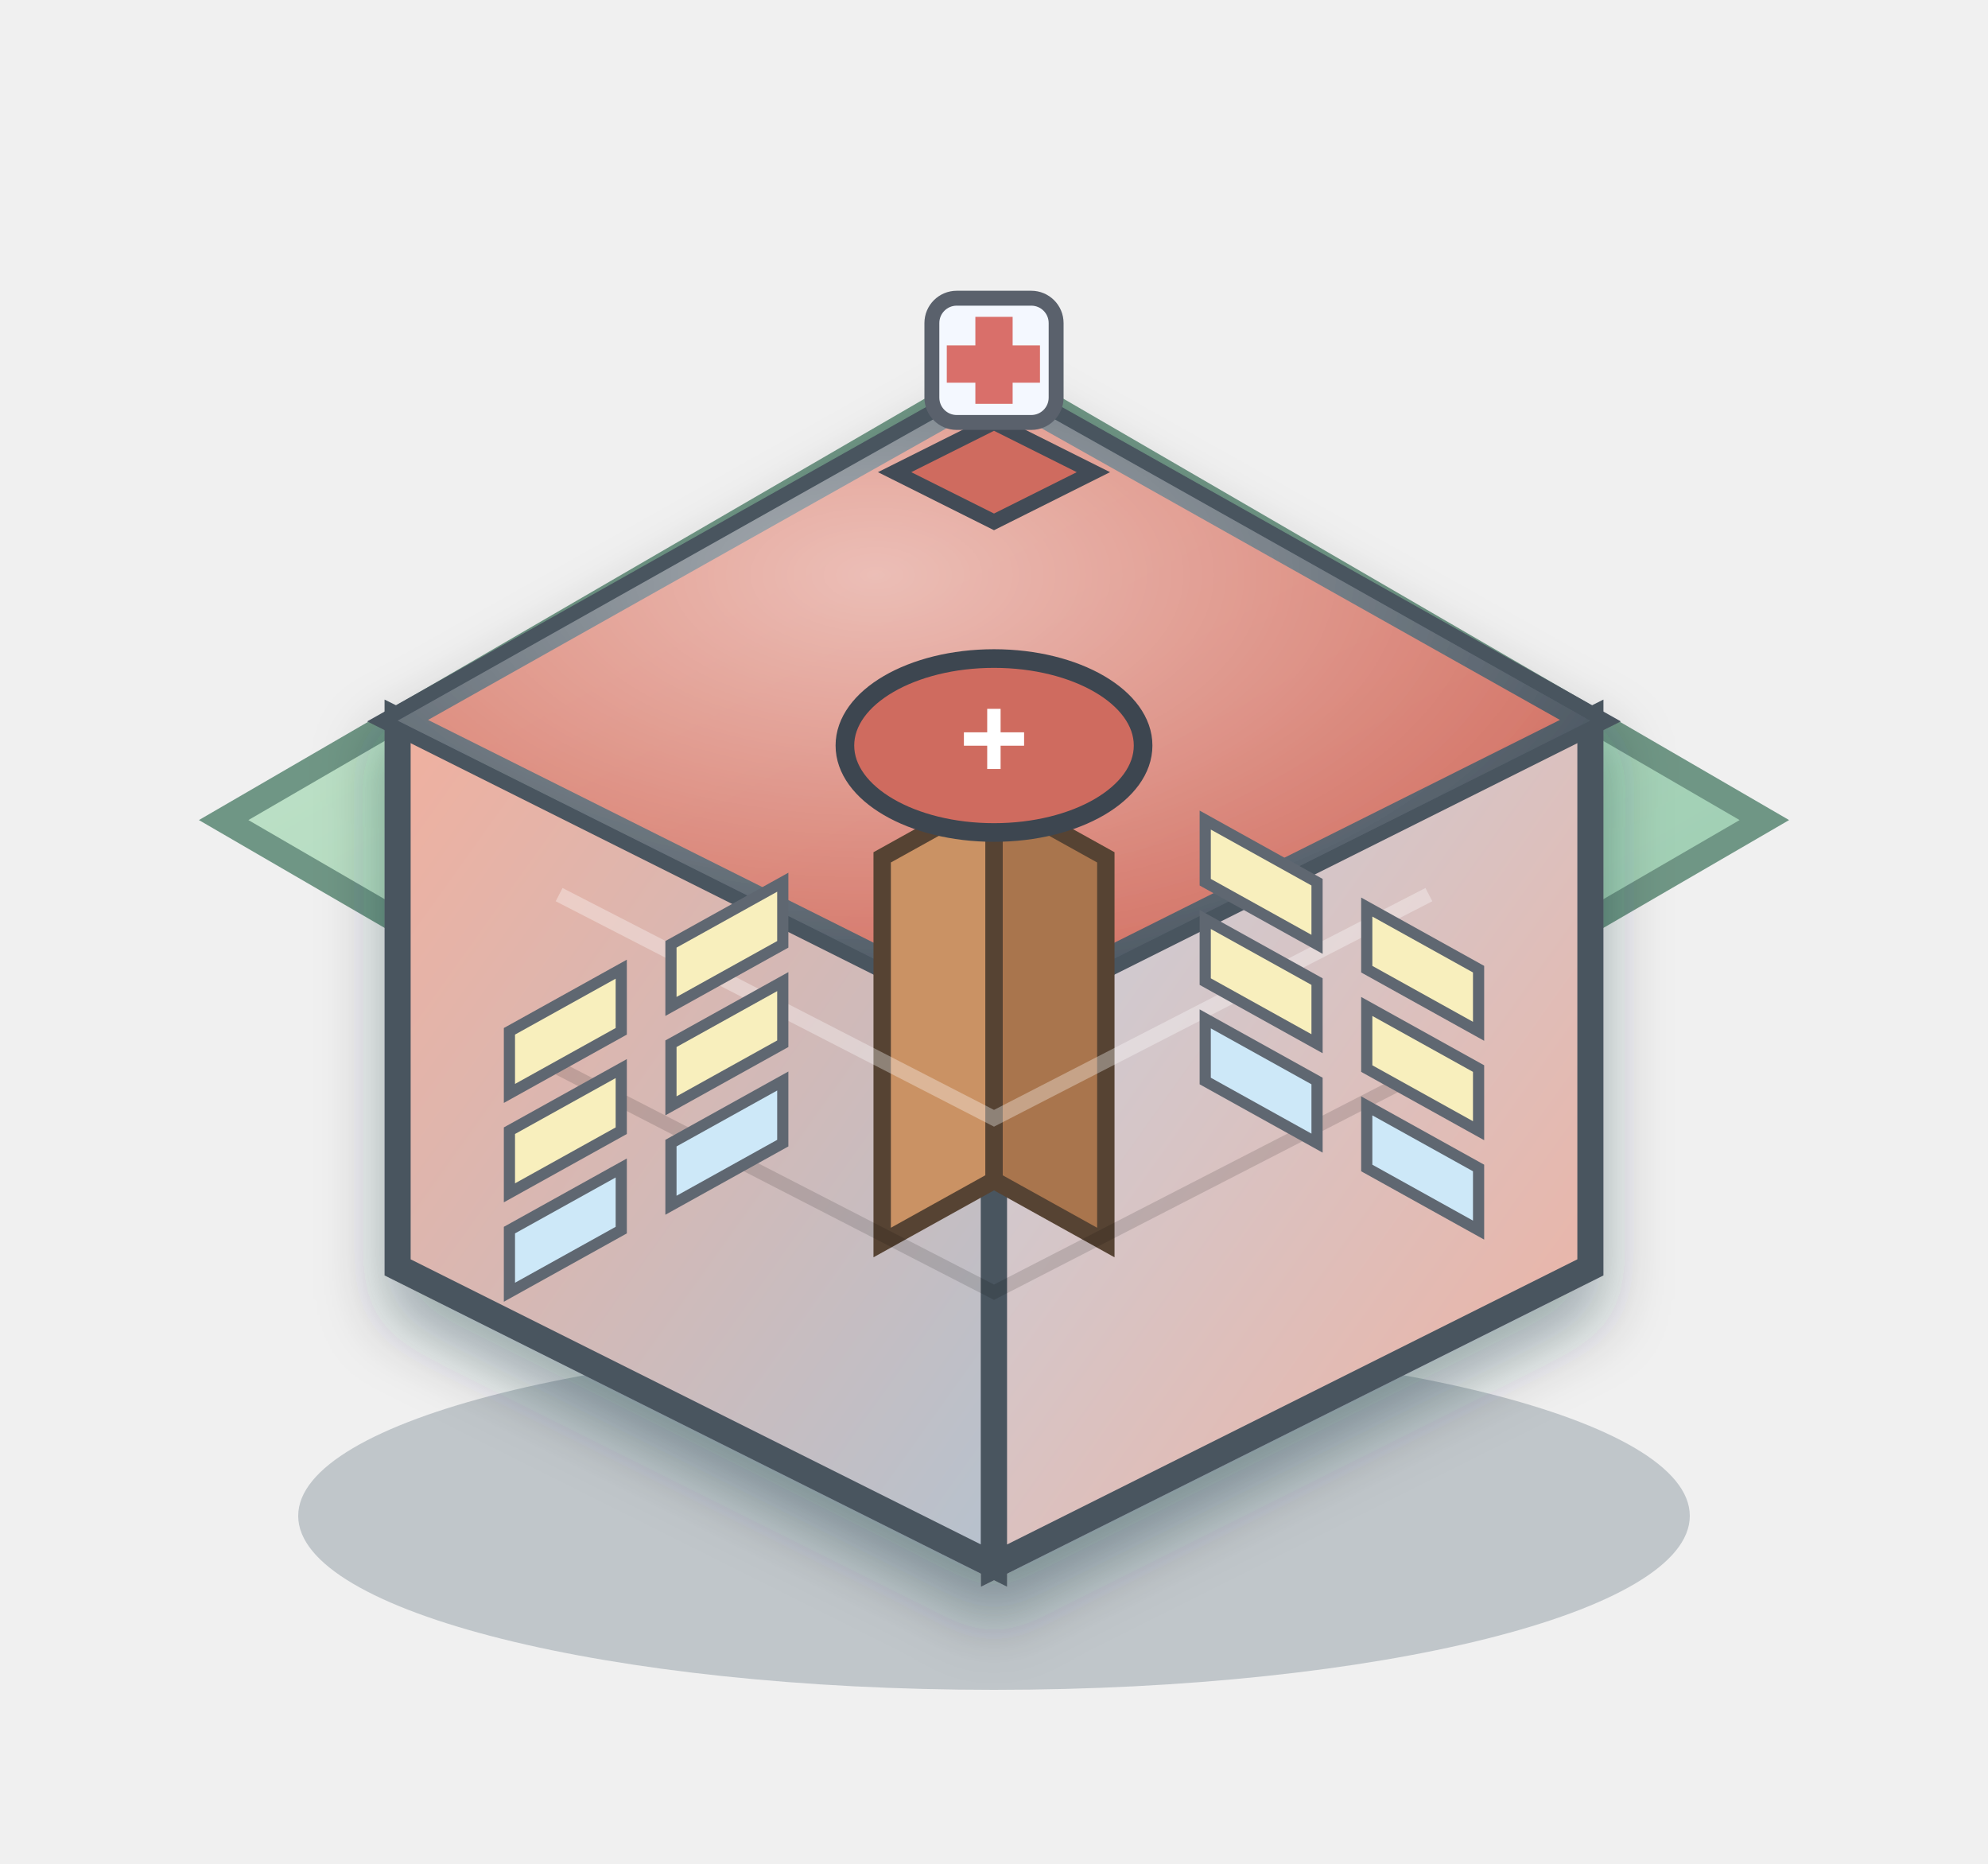
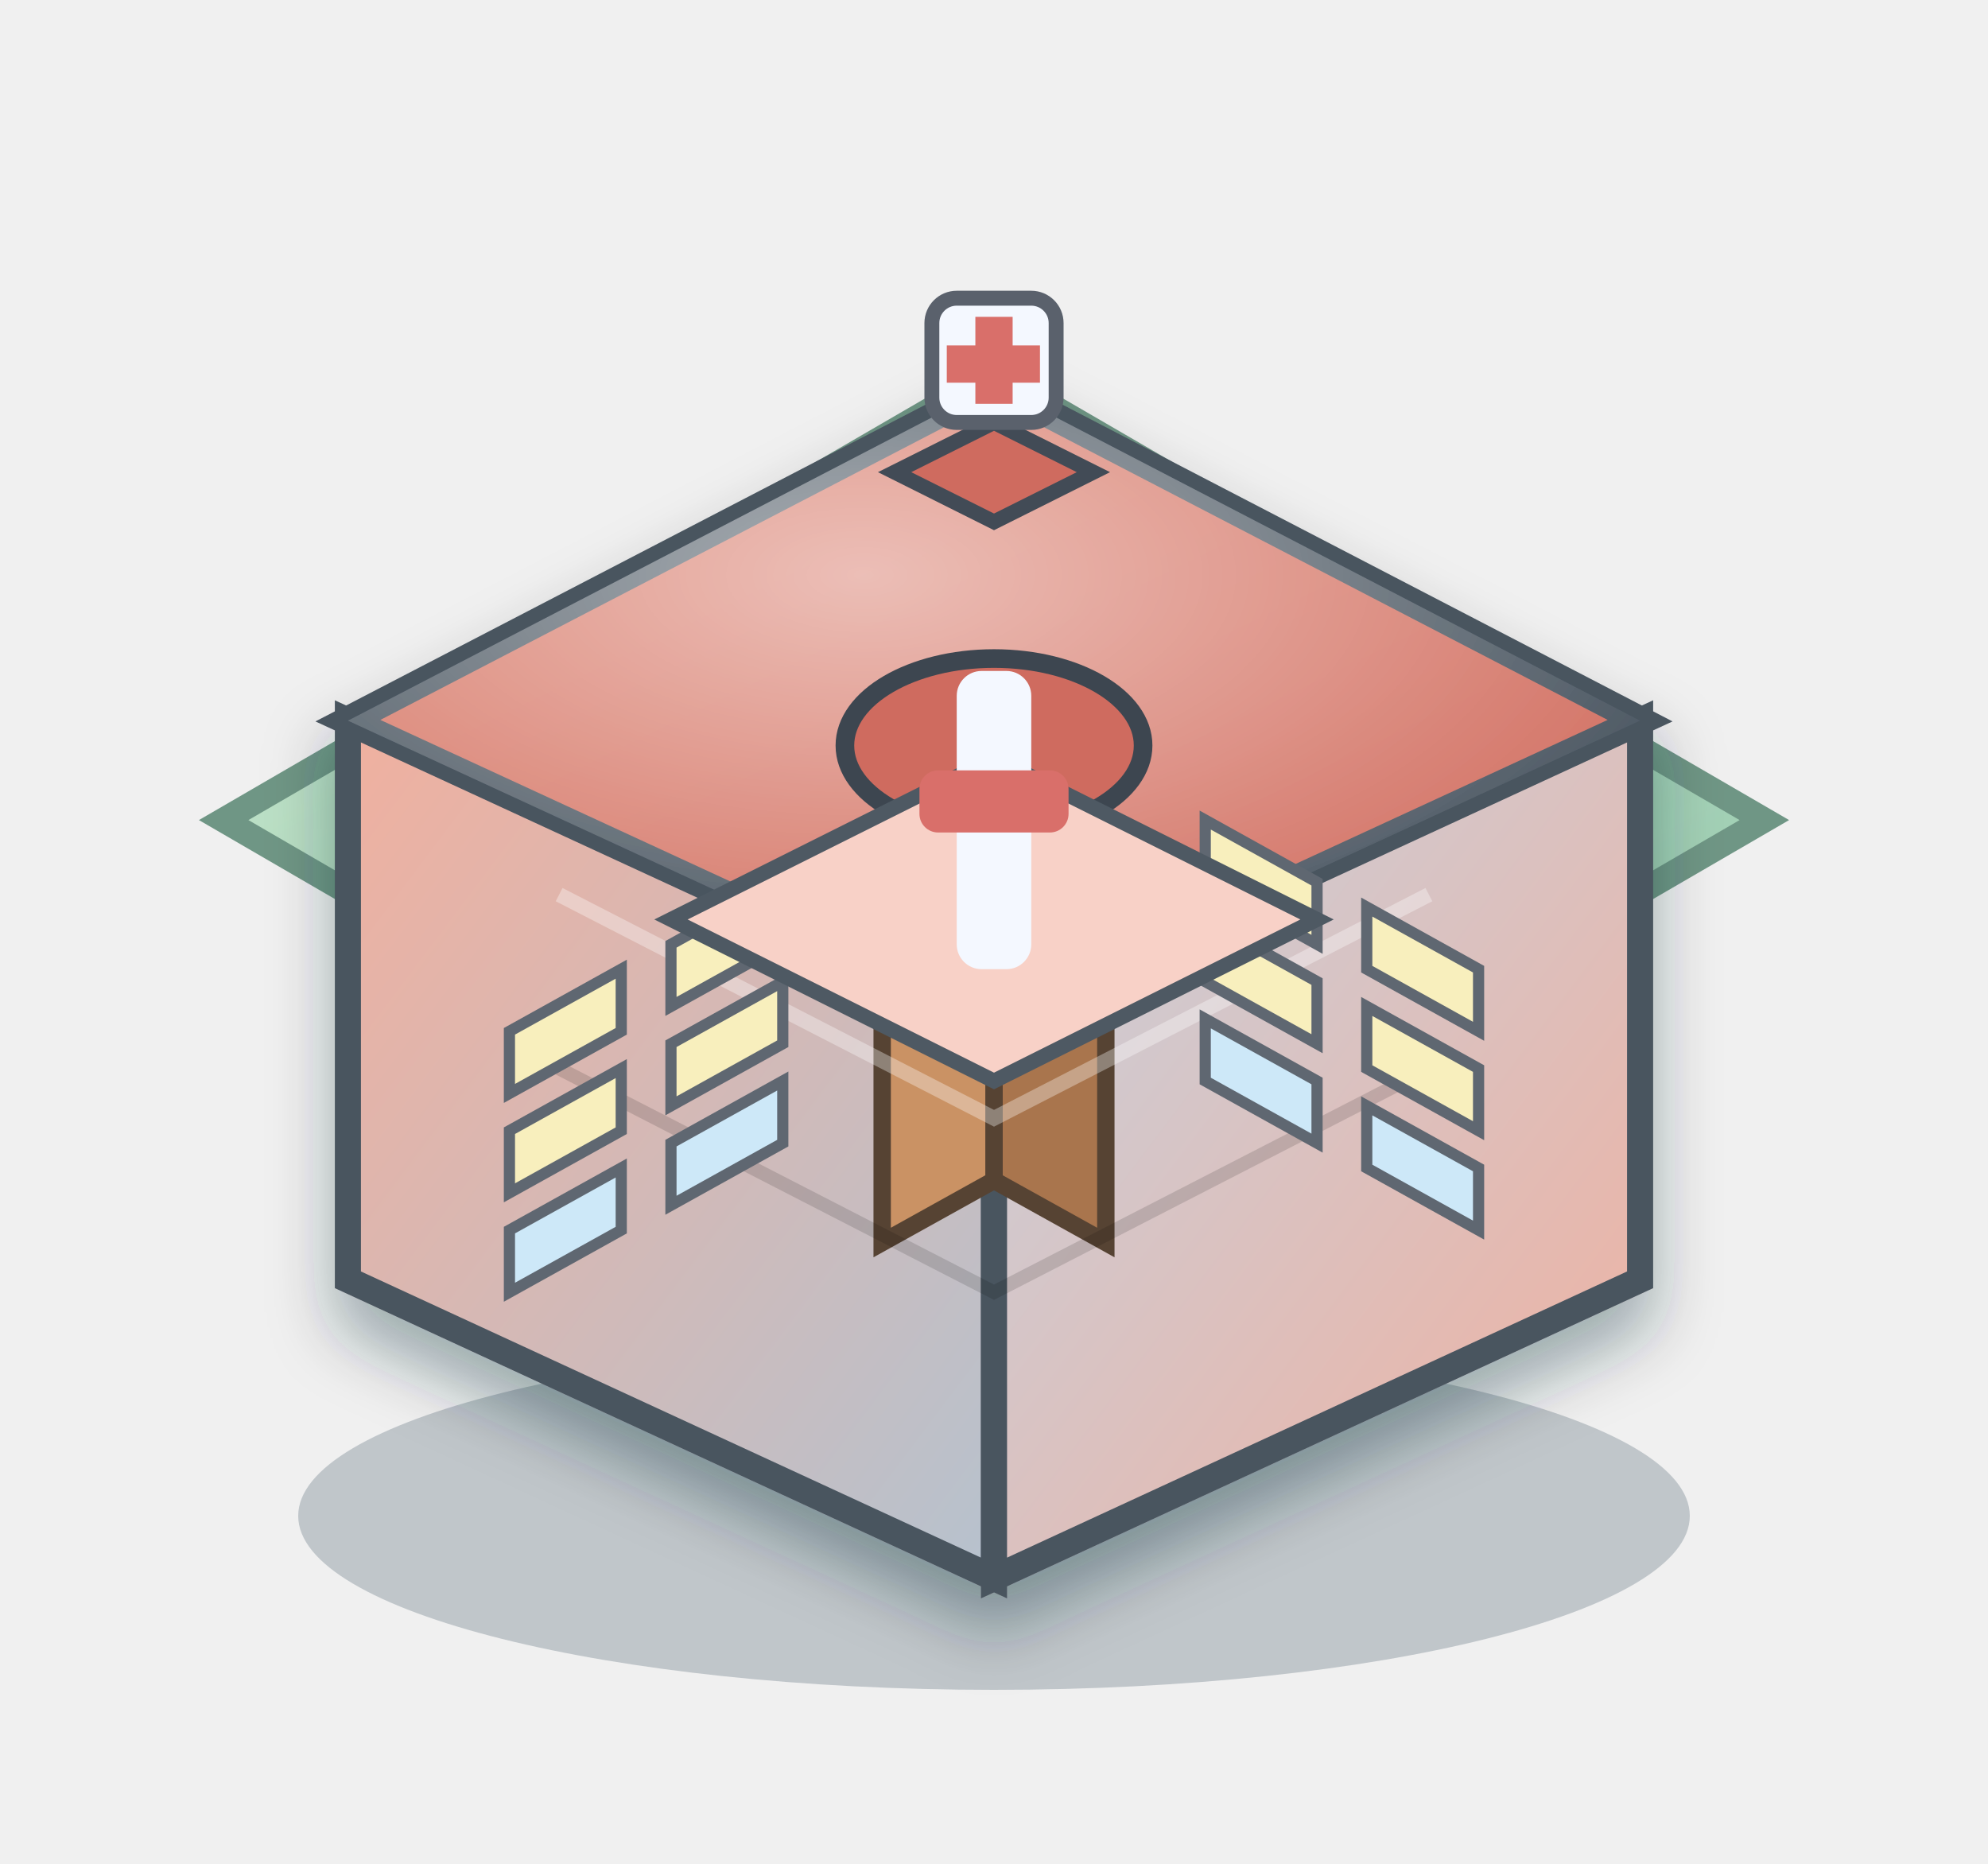
<svg xmlns="http://www.w3.org/2000/svg" width="160" height="150" viewBox="0 0 160 150" fill="none">
  <defs>
    <linearGradient id="ground" x1="0" y1="0" x2="1" y2="1">
      <stop offset="0%" stop-color="#c7e7cd" />
      <stop offset="100%" stop-color="#95c8ad" />
    </linearGradient>
    <linearGradient id="roofFace" x1="0" y1="0" x2="1" y2="1">
      <stop offset="0%" stop-color="#d97966" />
      <stop offset="100%" stop-color="#cf6b5f" />
    </linearGradient>
    <linearGradient id="wallL" x1="0" y1="0" x2="1" y2="1">
      <stop offset="0%" stop-color="#f0b09f" />
      <stop offset="100%" stop-color="#b6c2ce" />
    </linearGradient>
    <linearGradient id="wallR" x1="0" y1="0" x2="1" y2="1">
      <stop offset="0%" stop-color="#c6d2df" />
      <stop offset="100%" stop-color="#f0b09f" />
    </linearGradient>
    <radialGradient id="roofSpec" cx="40%" cy="30%" r="70%">
      <stop offset="0%" stop-color="#ffffff88" />
      <stop offset="100%" stop-color="#ffffff00" />
    </radialGradient>
    <filter id="softShadow" x="-20%" y="-20%" width="140%" height="140%">
      <feDropShadow dx="0" dy="3" stdDeviation="2.6" flood-color="#122a38" flood-opacity="0.35" />
    </filter>
  </defs>
  <ellipse cx="80" cy="122" rx="56" ry="14" fill="#173246" opacity="0.22" />
  <polygon points="80,30 142,66 80,102 18,66" fill="url(#ground)" stroke="#6f9685" stroke-width="2" />
  <g filter="url(#softShadow)">
-     <polygon points="32,58 80,82 80,126 32,102" fill="url(#wallL)" stroke="#48545f" stroke-width="2.1" />
-     <polygon points="128,58 80,82 80,126 128,102" fill="url(#wallR)" stroke="#48545f" stroke-width="2.1" />
-     <polygon points="80,31 128,58 80,82 32,58" fill="url(#roofFace)" stroke="#48545f" stroke-width="2.3" />
-     <polygon points="80,31 128,58 80,82 32,58" fill="url(#roofSpec)" />
+     <polygon points="28,58 80,82 80,127 28,103" fill="url(#wallL)" stroke="#48545f" stroke-width="2.1" />
+     <polygon points="132,58 80,82 80,127 132,103" fill="url(#wallR)" stroke="#48545f" stroke-width="2.1" />
+     <polygon points="80,31 132,58 80,82 28,58" fill="url(#roofFace)" stroke="#48545f" stroke-width="2.3" />
+     <polygon points="80,31 132,58 80,82 28,58" fill="url(#roofSpec)" />
  </g>
  <polygon points="80,64 89,69 89,100 80,95" fill="#a9754d" stroke="#564333" stroke-width="1.4" />
  <polygon points="80,64 71,69 71,100 80,95" fill="#ca9264" stroke="#564333" stroke-width="1.4" />
  <polyline points="45,72 80,90 115,72" stroke="#ffffff55" stroke-width="1.2" />
  <polyline points="45,86 80,104 115,86" stroke="#00000022" stroke-width="1.1" />
  <polygon points="97,66 106,71 106,76 97,71" fill="#f8efbd" stroke="#5f6771" stroke-width="0.9" />
  <polygon points="110,73 119,78 119,83 110,78" fill="#f8efbd" stroke="#5f6771" stroke-width="0.9" />
  <polygon points="97,74 106,79 106,84 97,79" fill="#f8efbd" stroke="#5f6771" stroke-width="0.9" />
  <polygon points="110,81 119,86 119,91 110,86" fill="#f8efbd" stroke="#5f6771" stroke-width="0.9" />
  <polygon points="97,82 106,87 106,92 97,87" fill="#cde8f8" stroke="#5f6771" stroke-width="0.9" />
  <polygon points="110,89 119,94 119,99 110,94" fill="#cde8f8" stroke="#5f6771" stroke-width="0.9" />
  <polygon points="63,71 54,76 54,81 63,76" fill="#f8efbd" stroke="#5f6771" stroke-width="0.9" />
  <polygon points="50,78 41,83 41,88 50,83" fill="#f8efbd" stroke="#5f6771" stroke-width="0.9" />
  <polygon points="63,79 54,84 54,89 63,84" fill="#f8efbd" stroke="#5f6771" stroke-width="0.9" />
  <polygon points="50,86 41,91 41,96 50,91" fill="#f8efbd" stroke="#5f6771" stroke-width="0.9" />
  <polygon points="63,87 54,92 54,97 63,92" fill="#cde8f8" stroke="#5f6771" stroke-width="0.9" />
  <polygon points="50,94 41,99 41,104 50,99" fill="#cde8f8" stroke="#5f6771" stroke-width="0.9" />
  <ellipse cx="80" cy="60" rx="12" ry="7" fill="#cf6b5f" stroke="#3d4650" stroke-width="1.5" />
  <text x="80" y="63" font-size="10" text-anchor="middle" fill="#ffffff" font-family="Verdana" font-weight="700">+</text>
+   <polygon points="54,74 80,87 106,74 80,61" fill="#f8d1c7" stroke="#4e5963" stroke-width="1.2" />
+   <rect x="77" y="54" width="6" height="24" rx="2" fill="#f4f8ff" />
+   <rect x="74" y="62" width="12" height="5" rx="1.5" fill="#d96f6a" />
  <polygon points="72,38 80,34 88,38 80,42" fill="#cf6b5f" stroke="#424b56" stroke-width="1.2" />
  <rect x="75" y="24" width="10" height="10" rx="2" fill="#f4f8ff" stroke="#5a616c" stroke-width="1.2" />
  <rect x="78.5" y="25.5" width="3" height="7" fill="#d96f6a" />
  <rect x="76.2" y="27.8" width="7.5" height="3" fill="#d96f6a" />
</svg>
